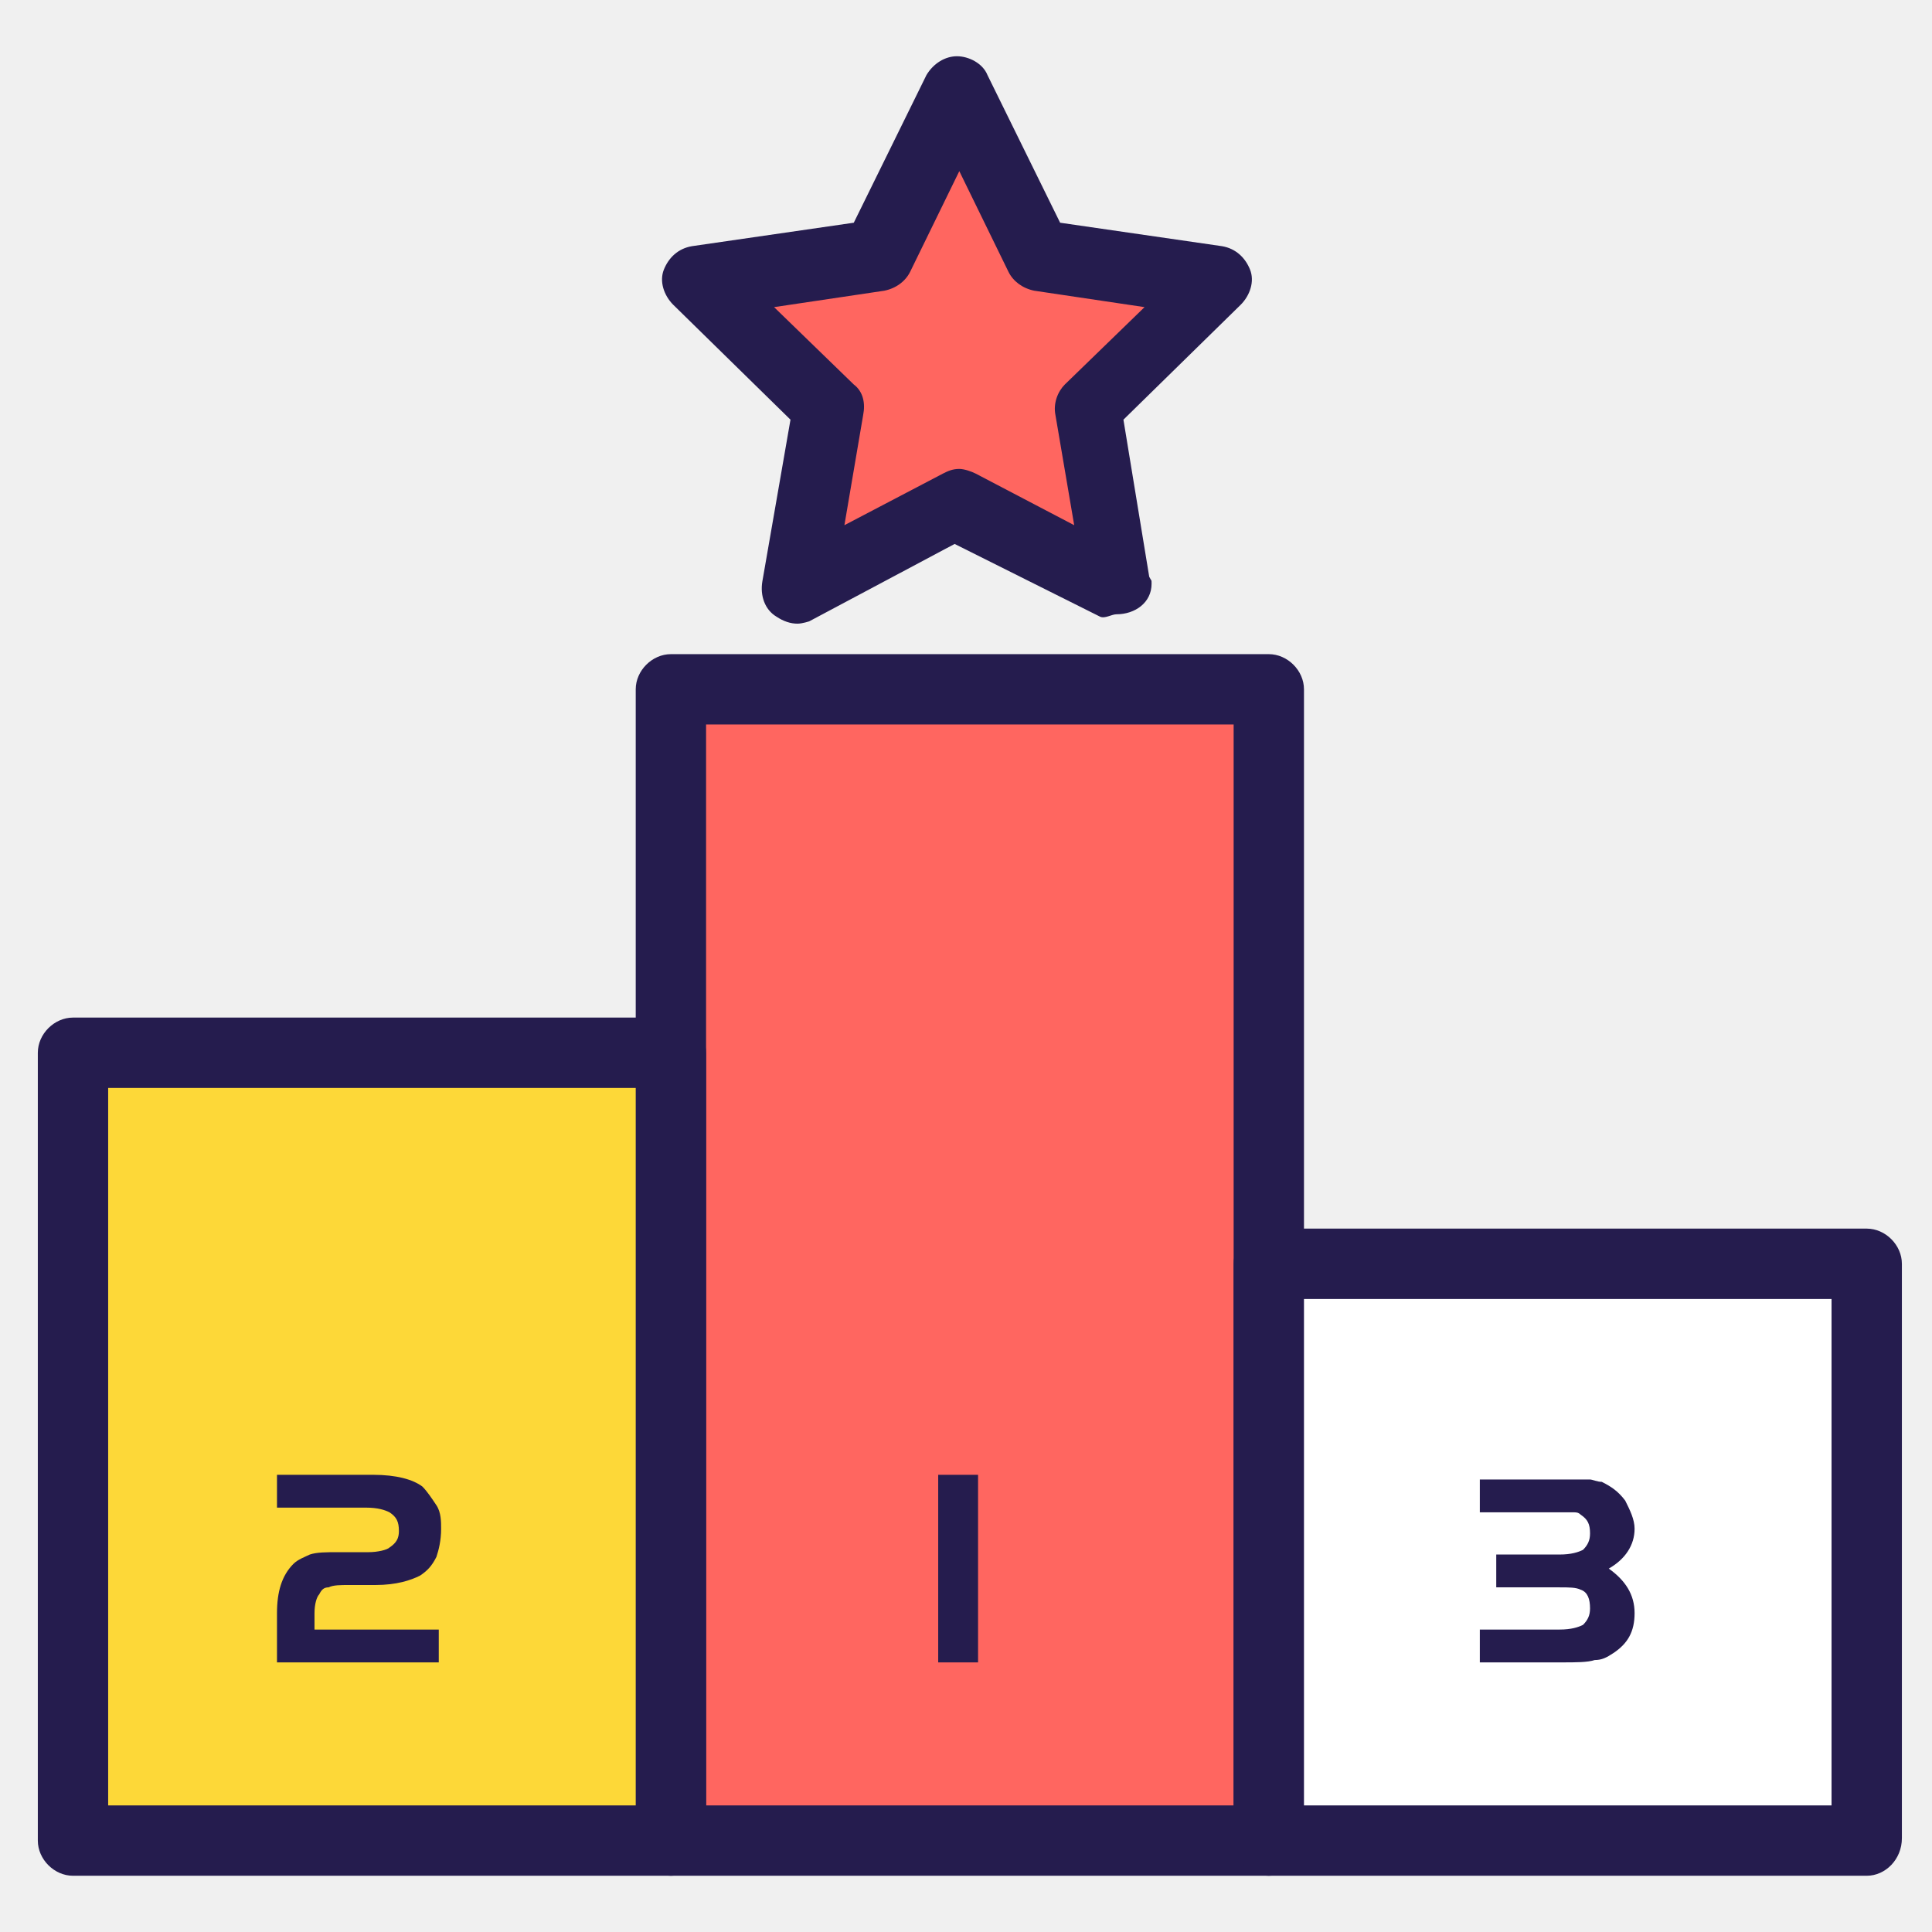
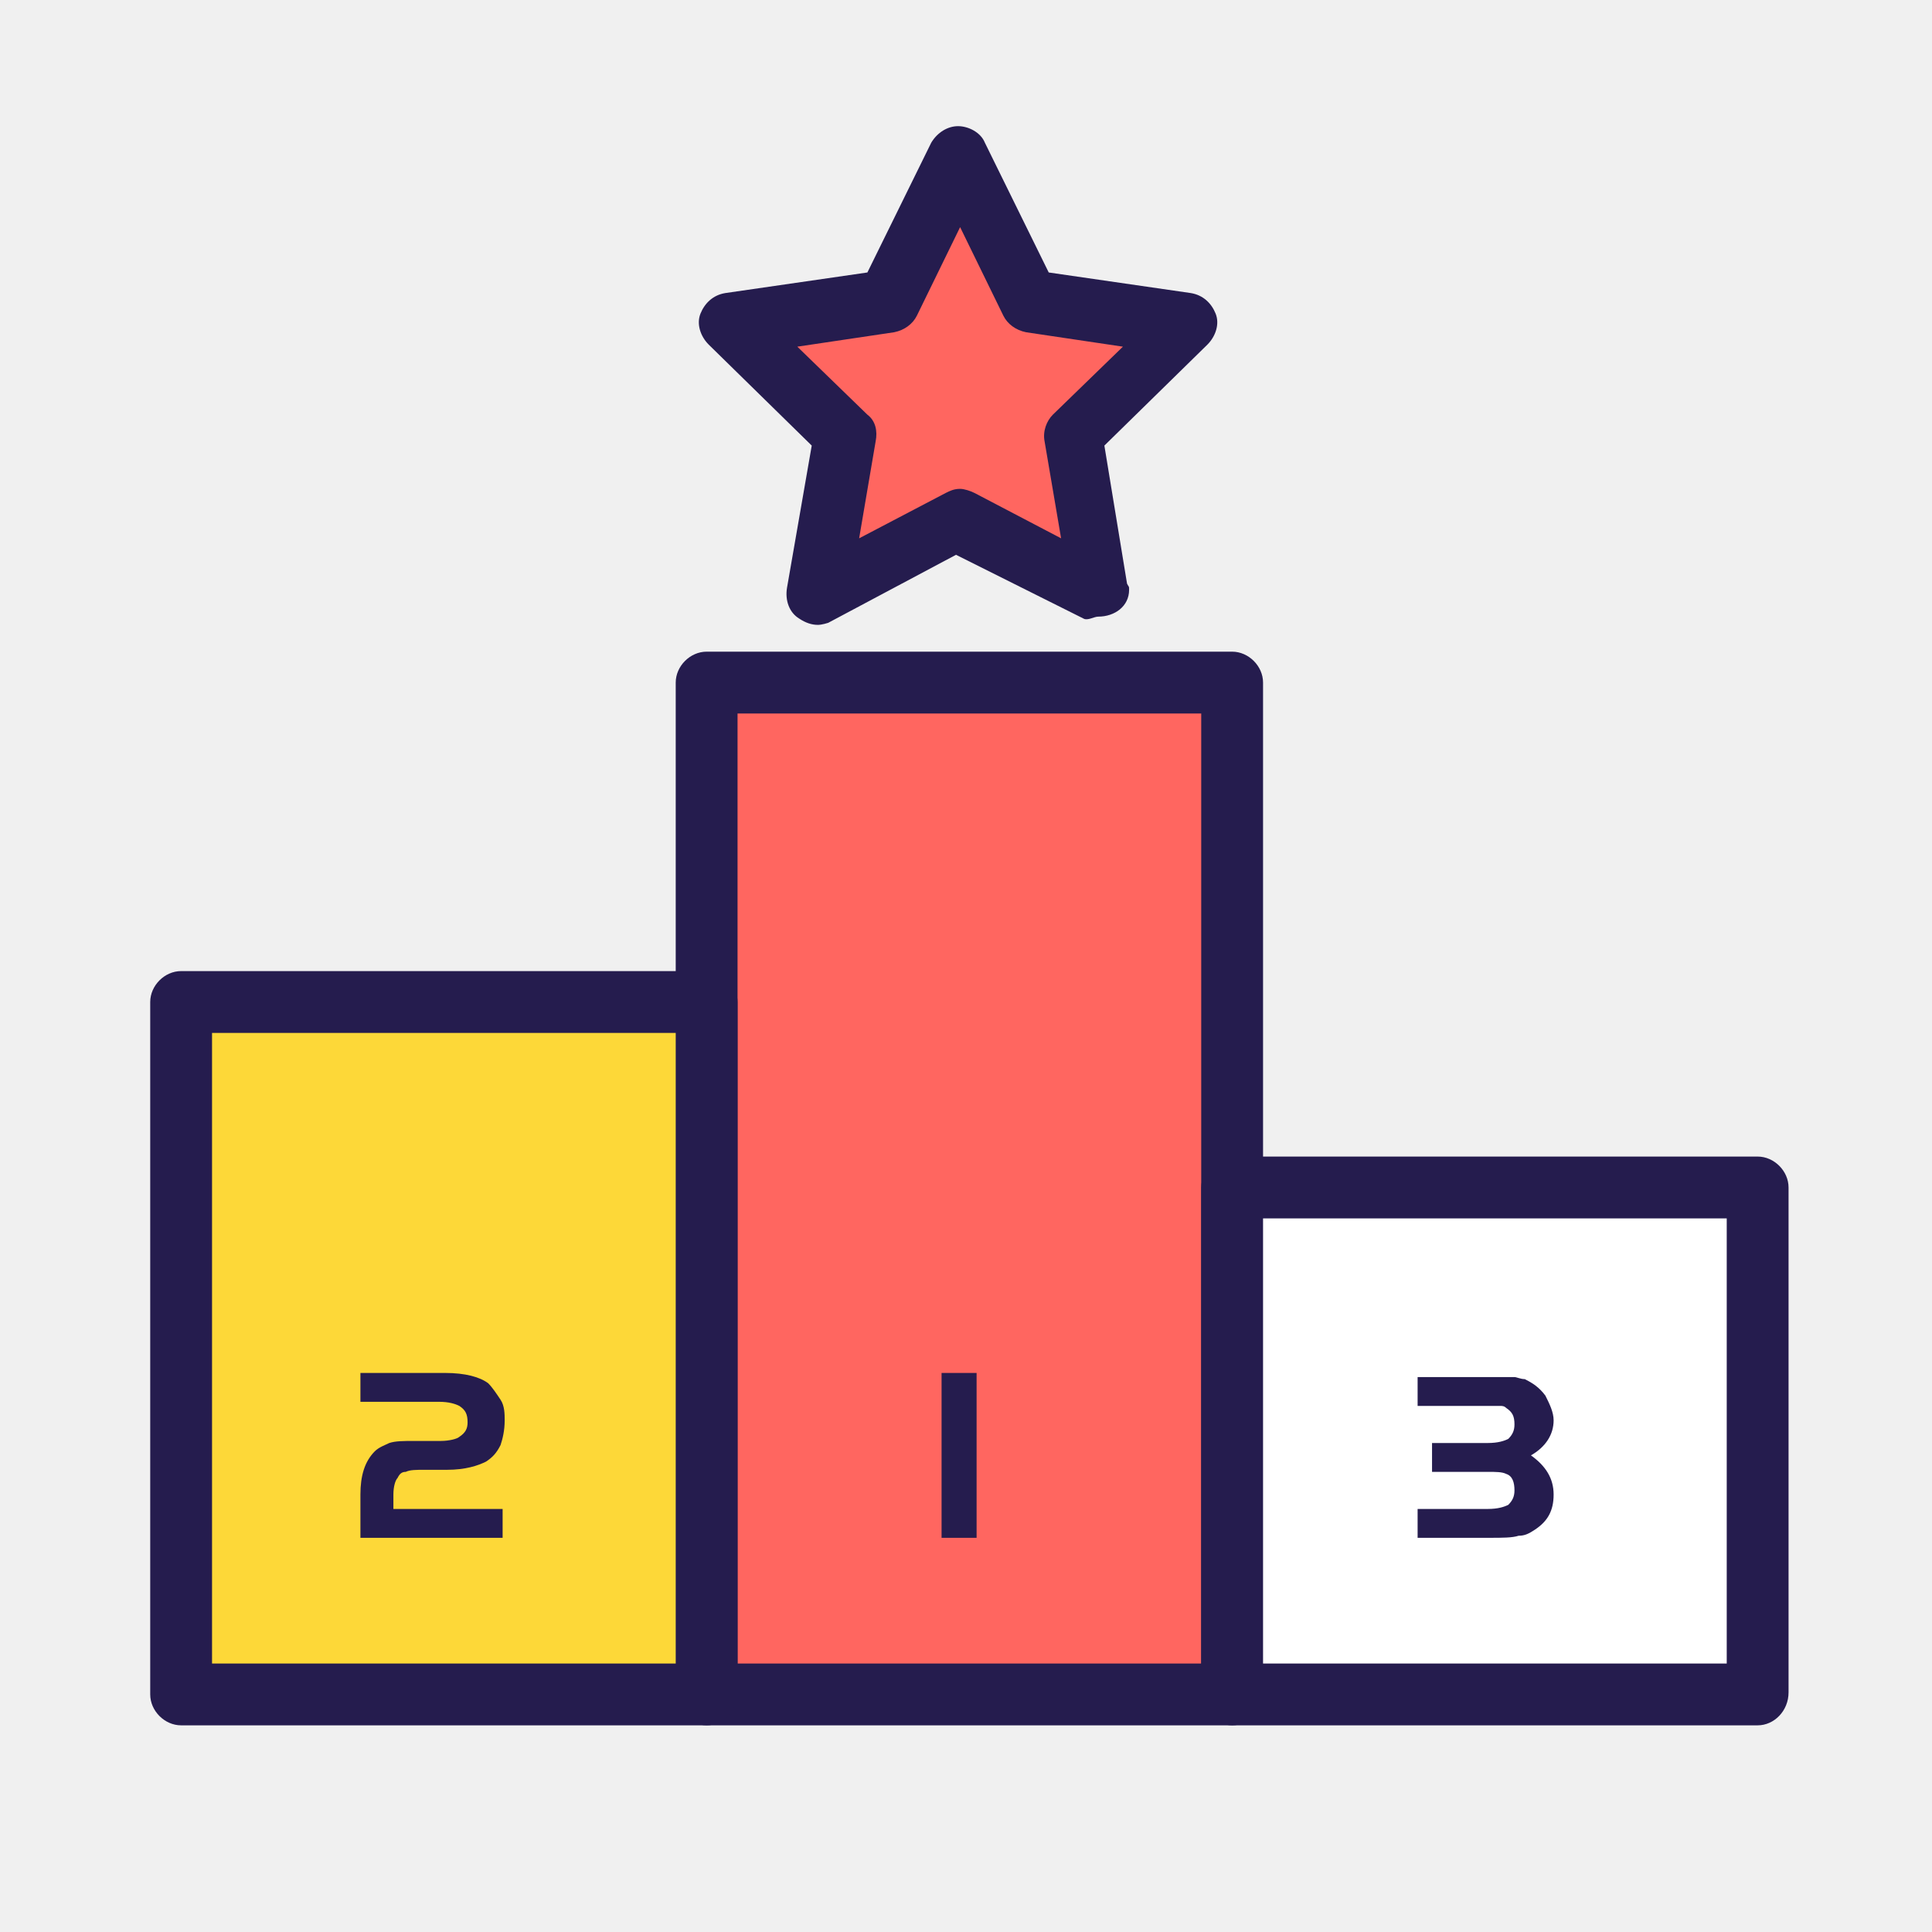
- <svg xmlns="http://www.w3.org/2000/svg" viewBox="0 0 1024 1024" width="200" height="200">
-   <path d="M355.592 365.355h316.903v610.193H355.592z" fill="#FF6660" />
-   <path d="M672.495 994.19H355.592c-9.942 0-18.641-8.7-18.641-18.642V365.355c0-9.942 8.7-18.642 18.641-18.642h316.903c9.942 0 18.641 8.7 18.641 18.642v610.193c0 9.942-8.699 18.642-18.64 18.642zm-298.262-37.283h279.62v-572.91h-279.62v572.91z" fill="#251C4E" />
-   <path d="M38.69 557.982h316.902v416.324H38.69z" fill="#FDD838" />
-   <path d="M355.592 994.19H38.69c-9.942 0-18.641-8.7-18.641-18.642V557.982c0-9.942 8.7-18.641 18.641-18.641h316.903c9.942 0 18.641 8.699 18.641 18.641v416.324c0 11.184-8.699 19.884-18.64 19.884zM57.33 956.907h279.62V576.623H57.33v380.284z" fill="#251C4E" />
-   <path d="M672.495 669.83h316.903v304.476H672.495z" fill="#FFF" />
-   <path d="M989.398 994.19H672.495c-9.942 0-18.641-8.7-18.641-18.642V669.83c0-9.942 8.699-18.641 18.641-18.641h316.903c9.942 0 18.641 8.7 18.641 18.641v304.476c0 11.184-8.699 19.884-18.64 19.884zm-298.262-37.283h279.62V688.47h-279.62v268.436z" fill="#251C4E" />
-   <path d="M508.451 267.177l85.75 44.74-17.398-94.45 69.594-68.352-95.692-13.67-42.254-86.993-43.496 86.993-95.693 13.67 69.595 68.352-16.156 94.45z" fill="#FF6660" />
-   <path d="M422.701 330.558c-3.728 0-7.457-1.243-11.185-3.729-6.214-3.728-8.7-11.185-7.456-18.641l14.913-85.75-62.138-60.895c-4.971-4.971-7.457-12.428-4.971-18.642 2.485-6.214 7.456-11.185 14.913-12.427l85.75-12.428 38.526-78.294c3.728-6.213 9.942-9.942 16.155-9.942s13.67 3.729 16.156 9.942l38.526 78.294 85.75 12.428c7.456 1.242 12.428 6.213 14.913 12.427 2.486 6.214 0 13.67-4.971 18.642l-62.138 60.895 13.67 83.264c1.243 2.486 1.243 1.243 1.243 3.729 0 9.942-8.699 16.155-18.641 16.155-2.486 0-6.214 2.486-8.7 1.243l-77.05-38.525-77.051 41.01s-3.729 1.244-6.214 1.244zm85.75-82.022c2.486 0 6.214 1.242 8.7 2.485l52.195 27.34-9.942-58.409c-1.243-6.214 1.243-12.427 4.971-16.156l42.254-41.01-58.41-8.7c-6.213-1.243-11.184-4.971-13.67-9.942l-26.098-53.439-26.098 53.439c-2.485 4.971-7.456 8.7-13.67 9.942l-58.41 8.7 42.254 41.01c4.971 3.729 6.214 9.942 4.971 16.156l-9.942 58.41 52.196-27.34c2.485-1.244 4.97-2.486 8.7-2.486zm9.942 632.563h-21.127v-99.42h21.127v99.42zM167.936 863.7h64.623v17.4h-85.75V855c0-11.185 2.485-19.884 8.7-26.098 2.485-2.486 6.213-3.728 8.699-4.971 3.728-1.243 8.699-1.243 14.913-1.243h16.155c4.972 0 9.943-1.243 11.185-2.485 3.729-2.486 4.971-4.971 4.971-8.7 0-4.97-1.242-7.456-4.97-9.942-2.486-1.242-6.214-2.485-12.428-2.485h-47.225v-17.399h50.953c12.428 0 21.127 2.486 26.098 6.214 2.485 2.486 4.97 6.214 7.456 9.942s2.486 8.7 2.486 12.428c0 6.213-1.243 11.184-2.486 14.913-2.485 4.97-4.97 7.456-8.699 9.942-4.97 2.485-12.427 4.97-23.612 4.97h-13.67c-4.972 0-8.7 0-11.185 1.244-2.486 0-3.729 1.242-4.971 3.728-1.243 1.243-2.486 4.97-2.486 9.942v8.7zm616.407 17.399V863.7h42.254c6.214 0 9.942-1.243 12.427-2.485 2.486-2.486 3.729-4.971 3.729-8.7 0-4.97-1.243-8.699-4.971-9.942-2.486-1.242-6.214-1.242-11.185-1.242h-33.555v-17.4h33.555c6.214 0 9.942-1.242 12.427-2.485 2.486-2.485 3.729-4.97 3.729-8.699 0-4.97-1.243-7.456-4.971-9.942-1.243-1.243-2.486-1.243-3.729-1.243h-49.71v-17.398h58.41c1.243 0 3.728 1.242 6.214 1.242 4.97 2.486 8.699 4.972 12.427 9.943 2.486 4.97 4.971 9.942 4.971 14.913 0 8.699-4.97 16.155-13.67 21.126 8.7 6.214 13.67 13.67 13.67 23.613 0 9.942-3.728 16.156-11.185 21.127-3.728 2.485-6.213 3.728-9.942 3.728-3.728 1.243-9.942 1.243-17.398 1.243h-43.497z" fill="#251C4E" />
+ <svg xmlns="http://www.w3.org/2000/svg" class="icon" viewBox="0 0 1024 1024" width="81" height="81">
+   <path d="M374.532 361.78H653.06v536.302H374.532z" fill="#FF6660" />
+   <path d="M653.06 914.466H374.532c-8.738 0-16.384-7.646-16.384-16.384V361.78c0-8.738 7.646-16.384 16.384-16.384H653.06c8.738 0 16.384 7.646 16.384 16.384v536.303c0 8.738-7.646 16.384-16.384 16.384zm-262.144-32.768h245.76V378.163h-245.76v503.535z" fill="#251C4E" />
+   <path d="M96.004 531.08h278.528v365.91H96.004z" fill="#FDD838" />
+   <path d="M374.532 914.466H96.004c-8.738 0-16.384-7.646-16.384-16.384V531.081c0-8.739 7.646-16.384 16.384-16.384h278.528c8.738 0 16.384 7.645 16.384 16.384V896.99c0 9.83-7.646 17.476-16.384 17.476zm-262.144-32.768h245.76V547.465h-245.76v334.233z" fill="#251C4E" />
+   <path d="M653.06 629.385h278.528V896.99H653.06z" fill="#FFF" />
+   <path d="M931.588 914.466H653.06c-8.738 0-16.384-7.646-16.384-16.384V629.385c0-8.739 7.646-16.384 16.384-16.384h278.528c8.738 0 16.384 7.645 16.384 16.384V896.99c0 9.83-7.646 17.476-16.384 17.476zm-262.144-32.768h245.76v-235.93h-245.76v235.93z" fill="#251C4E" />
+   <path d="M508.88 275.49l75.367 39.322-15.291-83.013 61.167-60.074-84.105-12.015-37.137-76.459-38.23 76.459-84.104 12.015 61.167 60.074-14.2 83.013z" fill="#FF6660" />
+   <path d="M433.515 331.196c-3.277 0-6.554-1.093-9.83-3.277-5.462-3.277-7.647-9.83-6.554-16.384l13.107-75.366-54.614-53.522c-4.369-4.369-6.553-10.922-4.369-16.384 2.185-5.46 6.554-9.83 13.108-10.922l75.366-10.923 33.86-68.813c3.277-5.461 8.738-8.738 14.2-8.738s12.015 3.277 14.2 8.738l33.86 68.813 75.366 10.923c6.553 1.092 10.922 5.461 13.107 10.922 2.185 5.462 0 12.015-4.37 16.384L585.34 236.17l12.015 73.181c1.092 2.185 1.092 1.093 1.092 3.277 0 8.738-7.646 14.2-16.384 14.2-2.185 0-5.462 2.184-7.646 1.092l-67.72-33.86-67.721 36.044s-3.277 1.093-5.461 1.093zm75.366-72.09c2.184 0 5.461 1.092 7.646 2.185l45.875 24.03-8.738-51.337c-1.092-5.461 1.092-10.923 4.369-14.2l37.137-36.044-51.337-7.646c-5.46-1.092-9.83-4.37-12.014-8.738l-22.938-46.968-22.938 46.968c-2.184 4.369-6.553 7.646-12.015 8.738l-51.336 7.646 37.137 36.045c4.369 3.276 5.461 8.738 4.369 14.199l-8.738 51.337 45.875-24.03c2.185-1.093 4.37-2.185 7.646-2.185zm8.739 555.964h-18.57v-87.381h18.57v87.38zM209.6 799.778h56.798v15.292H191.03v-22.938c0-9.83 2.185-17.476 7.646-22.937 2.185-2.185 5.462-3.277 7.646-4.37 3.277-1.092 7.646-1.092 13.107-1.092h14.2c4.369 0 8.738-1.092 9.83-2.184 3.277-2.185 4.37-4.37 4.37-7.646 0-4.37-1.093-6.554-4.37-8.738-2.184-1.092-5.461-2.185-10.923-2.185H191.03v-15.29h44.783c10.923 0 18.569 2.184 22.938 5.46 2.184 2.185 4.369 5.462 6.553 8.739s2.185 7.646 2.185 10.923c0 5.461-1.092 9.83-2.185 13.107-2.184 4.369-4.369 6.553-7.645 8.738-4.37 2.185-10.923 4.37-20.753 4.37h-12.015c-4.37 0-7.646 0-9.83 1.091-2.185 0-3.278 1.093-4.37 3.277-1.092 1.092-2.184 4.37-2.184 8.738v7.646zm541.764 15.292v-15.292h37.137c5.462 0 8.738-1.092 10.923-2.184 2.184-2.185 3.277-4.37 3.277-7.646 0-4.37-1.093-7.646-4.37-8.738-2.184-1.093-5.46-1.093-9.83-1.093H759.01v-15.291h29.491c5.462 0 8.738-1.093 10.923-2.185 2.184-2.184 3.277-4.369 3.277-7.646 0-4.369-1.093-6.553-4.37-8.738-1.092-1.092-2.184-1.092-3.276-1.092h-43.69v-15.292H802.7c1.092 0 3.276 1.092 5.461 1.092 4.37 2.185 7.646 4.37 10.923 8.738 2.184 4.37 4.369 8.739 4.369 13.108 0 7.646-4.37 14.2-12.015 18.568 7.646 5.462 12.015 12.015 12.015 20.753s-3.277 14.2-9.83 18.569c-3.277 2.184-5.462 3.277-8.739 3.277-3.277 1.092-8.738 1.092-15.292 1.092h-38.229z" fill="#251C4E" />
</svg>
